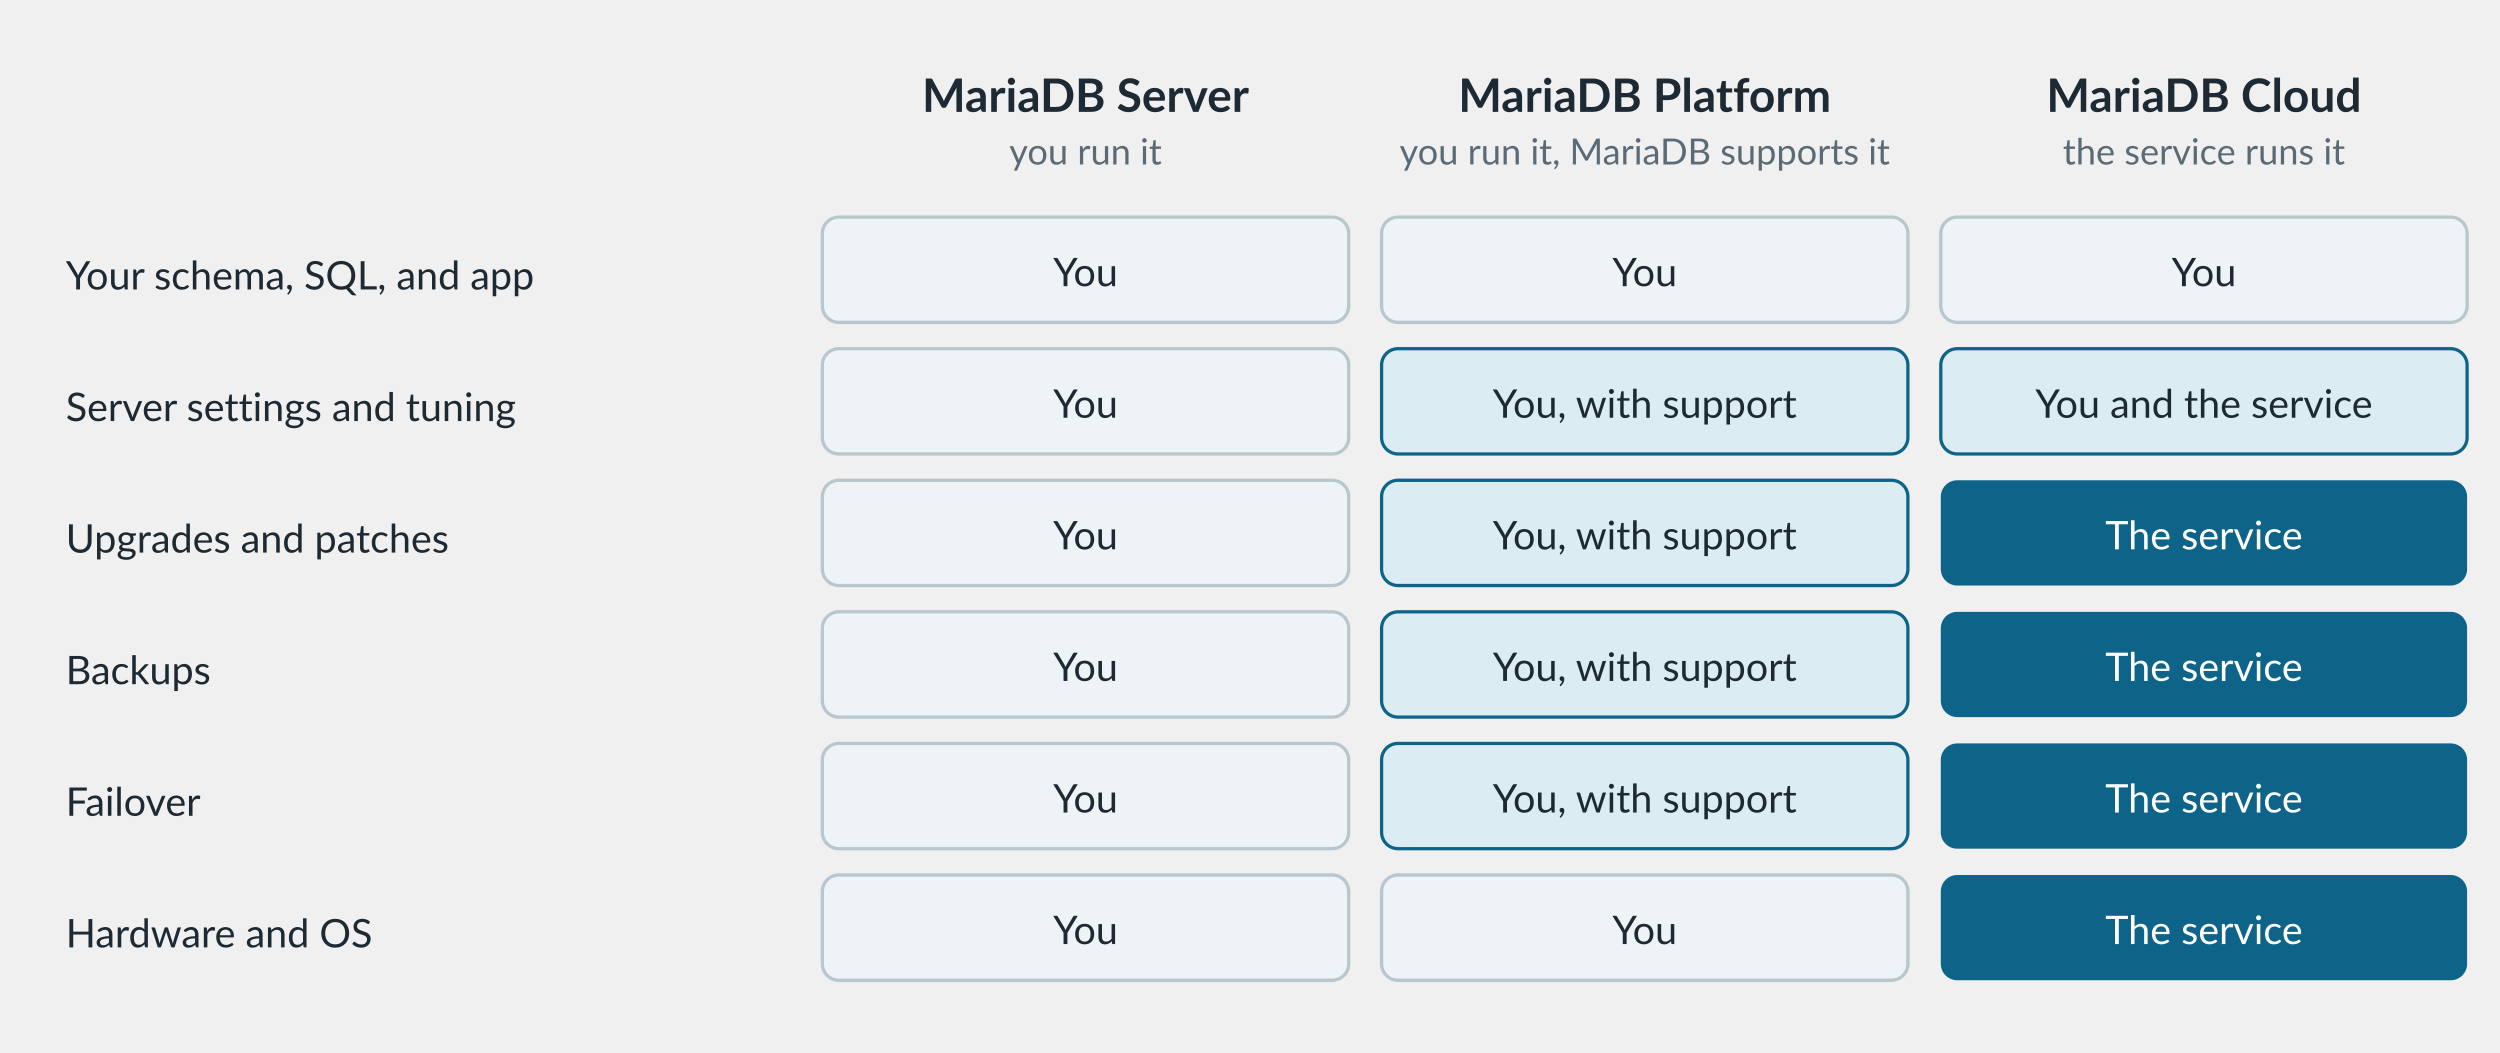
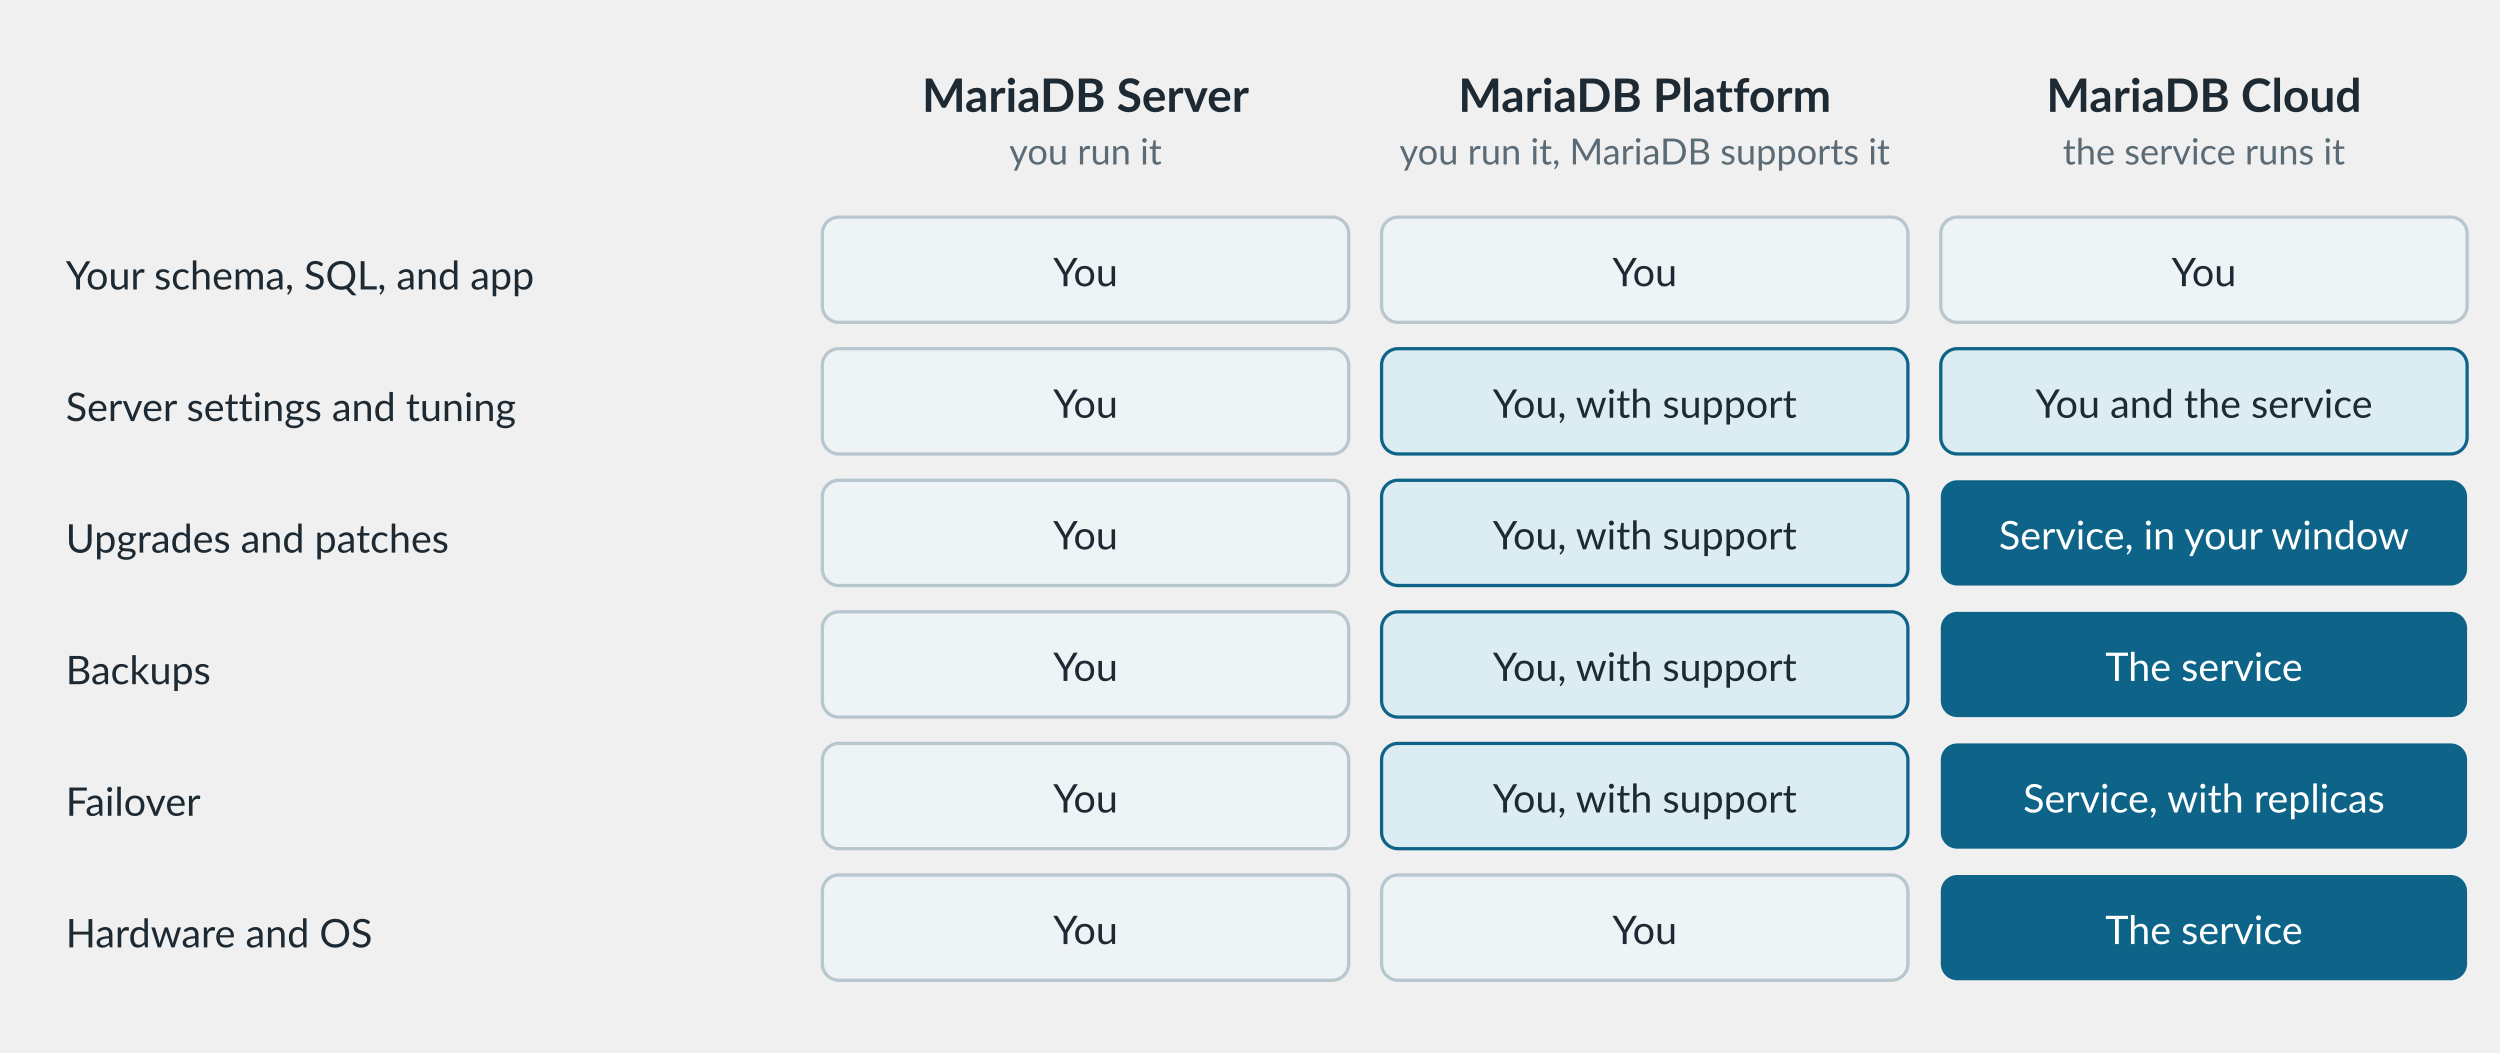
- <svg xmlns="http://www.w3.org/2000/svg" width="760" height="320" viewBox="0 0 760 320" role="img" aria-label="Who runs what. With MariaDB Server, you handle everything from your schema to the hardware. With MariaDB Enterprise Platform, you still run the database, with MariaDB support behind settings, upgrades, backups, and failover. With MariaDB Cloud, the service handles upgrades, backups, failover, and hardware, you and the service share settings, and your schema and application stay yours.">
+ <svg xmlns="http://www.w3.org/2000/svg" width="760" height="320" viewBox="0 0 760 320" role="img" aria-label="Who runs what. With MariaDB Server, you handle everything from your schema to the hardware. With MariaDB Enterprise Platform, you still run the database, with MariaDB support behind settings, upgrades, backups, and failover. With MariaDB Cloud, the service handles backups and hardware, applies upgrades in a maintenance window you schedule, and fails over automatically when the service runs with replicas. You and the service share settings, and your schema and application stay yours.">
  <defs>
    <marker id="a" viewBox="0 0 10 10" refX="9" refY="5" markerWidth="7" markerHeight="7" orient="auto-start-reverse">
      <path class="mk" d="M0,0 L10,5 L0,10 z" />
    </marker>
    <marker id="ac" viewBox="0 0 10 10" refX="9" refY="5" markerWidth="7" markerHeight="7" orient="auto-start-reverse">
      <path class="mkacc" d="M0,0 L10,5 L0,10 z" />
    </marker>
  </defs>
  <style>
  text { fill: #1d2a33; font: 13px Lato, "Helvetica Neue", Arial, sans-serif; }
  .mono { font-family: "JetBrains Mono", Menlo, Consolas, monospace; font-size: 12px; font-variant-ligatures: none; }
  .t { font-weight: 700; font-size: 14px; } .sm { font-size: 12px; } .xs { font-size: 11px; }
  .mut { fill: #5b6b75; } .acct { fill: #0E6488; }
  .box { fill: #eef3f6; stroke: #b8c6ce; } .plain { fill: none; stroke: #b8c6ce; }
  .accbox { fill: #dcecf3; stroke: #0E6488; } .frame { fill: none; stroke: #5b6b75; stroke-dasharray: 5 4; }
  .ln { fill: none; stroke: #1d2a33; stroke-width: 1.4; } .dash { stroke-dasharray: 5 4; }
  .acc { stroke: #0E6488; stroke-width: 2; } .mut-ln { stroke: #5b6b75; }
  .fillacc { fill: #0E6488; } .fillsoft { fill: #dcecf3; } .fillpanel { fill: #eef3f6; }
  .halo { paint-order: stroke; stroke: #ffffff; stroke-width: 4px; stroke-linejoin: round; }
  .on { fill: #ffffff; } .cmd { font-size: 10.5px; font-variant-ligatures: none; }
  .mk { fill: #1d2a33; } .mkacc { fill: #0E6488; }
</style>
  <text class="t" x="330" y="34" text-anchor="middle">MariaDB Server</text>
  <text class="t" x="500" y="34" text-anchor="middle">MariaDB Platform</text>
  <text class="t" x="670" y="34" text-anchor="middle">MariaDB Cloud</text>
  <text class="xs mut" x="330" y="50" text-anchor="middle">you run it</text>
  <text class="xs mut" x="500" y="50" text-anchor="middle">you run it, MariaDB supports it</text>
  <text class="xs mut" x="670" y="50" text-anchor="middle">the service runs it</text>
  <text class="sm" x="20" y="88">Your schema, SQL, and app</text>
  <rect class="box" x="250" y="66" width="160" height="32" rx="5" />
  <text class="sm" x="330" y="87" text-anchor="middle">You</text>
  <rect class="box" x="420" y="66" width="160" height="32" rx="5" />
  <text class="sm" x="500" y="87" text-anchor="middle">You</text>
  <rect class="box" x="590" y="66" width="160" height="32" rx="5" />
  <text class="sm" x="670" y="87" text-anchor="middle">You</text>
  <text class="sm" x="20" y="128">Server settings and tuning</text>
  <rect class="box" x="250" y="106" width="160" height="32" rx="5" />
  <text class="sm" x="330" y="127" text-anchor="middle">You</text>
  <rect class="accbox" x="420" y="106" width="160" height="32" rx="5" />
  <text class="sm" x="500" y="127" text-anchor="middle">You, with support</text>
  <rect class="accbox" x="590" y="106" width="160" height="32" rx="5" />
  <text class="sm" x="670" y="127" text-anchor="middle">You and the service</text>
  <text class="sm" x="20" y="168">Upgrades and patches</text>
  <rect class="box" x="250" y="146" width="160" height="32" rx="5" />
  <text class="sm" x="330" y="167" text-anchor="middle">You</text>
  <rect class="accbox" x="420" y="146" width="160" height="32" rx="5" />
  <text class="sm" x="500" y="167" text-anchor="middle">You, with support</text>
  <rect class="fillacc" x="590" y="146" width="160" height="32" rx="5" />
-   <text class="sm on" x="670" y="167" text-anchor="middle">The service</text>
+   <text class="sm on" x="670" y="167" text-anchor="middle">Service, in your window</text>
  <text class="sm" x="20" y="208">Backups</text>
  <rect class="box" x="250" y="186" width="160" height="32" rx="5" />
  <text class="sm" x="330" y="207" text-anchor="middle">You</text>
  <rect class="accbox" x="420" y="186" width="160" height="32" rx="5" />
  <text class="sm" x="500" y="207" text-anchor="middle">You, with support</text>
  <rect class="fillacc" x="590" y="186" width="160" height="32" rx="5" />
  <text class="sm on" x="670" y="207" text-anchor="middle">The service</text>
  <text class="sm" x="20" y="248">Failover</text>
  <rect class="box" x="250" y="226" width="160" height="32" rx="5" />
  <text class="sm" x="330" y="247" text-anchor="middle">You</text>
  <rect class="accbox" x="420" y="226" width="160" height="32" rx="5" />
  <text class="sm" x="500" y="247" text-anchor="middle">You, with support</text>
  <rect class="fillacc" x="590" y="226" width="160" height="32" rx="5" />
-   <text class="sm on" x="670" y="247" text-anchor="middle">The service</text>
+   <text class="sm on" x="670" y="247" text-anchor="middle">Service, with replicas</text>
  <text class="sm" x="20" y="288">Hardware and OS</text>
  <rect class="box" x="250" y="266" width="160" height="32" rx="5" />
  <text class="sm" x="330" y="287" text-anchor="middle">You</text>
  <rect class="box" x="420" y="266" width="160" height="32" rx="5" />
  <text class="sm" x="500" y="287" text-anchor="middle">You</text>
  <rect class="fillacc" x="590" y="266" width="160" height="32" rx="5" />
  <text class="sm on" x="670" y="287" text-anchor="middle">The service</text>
</svg>
